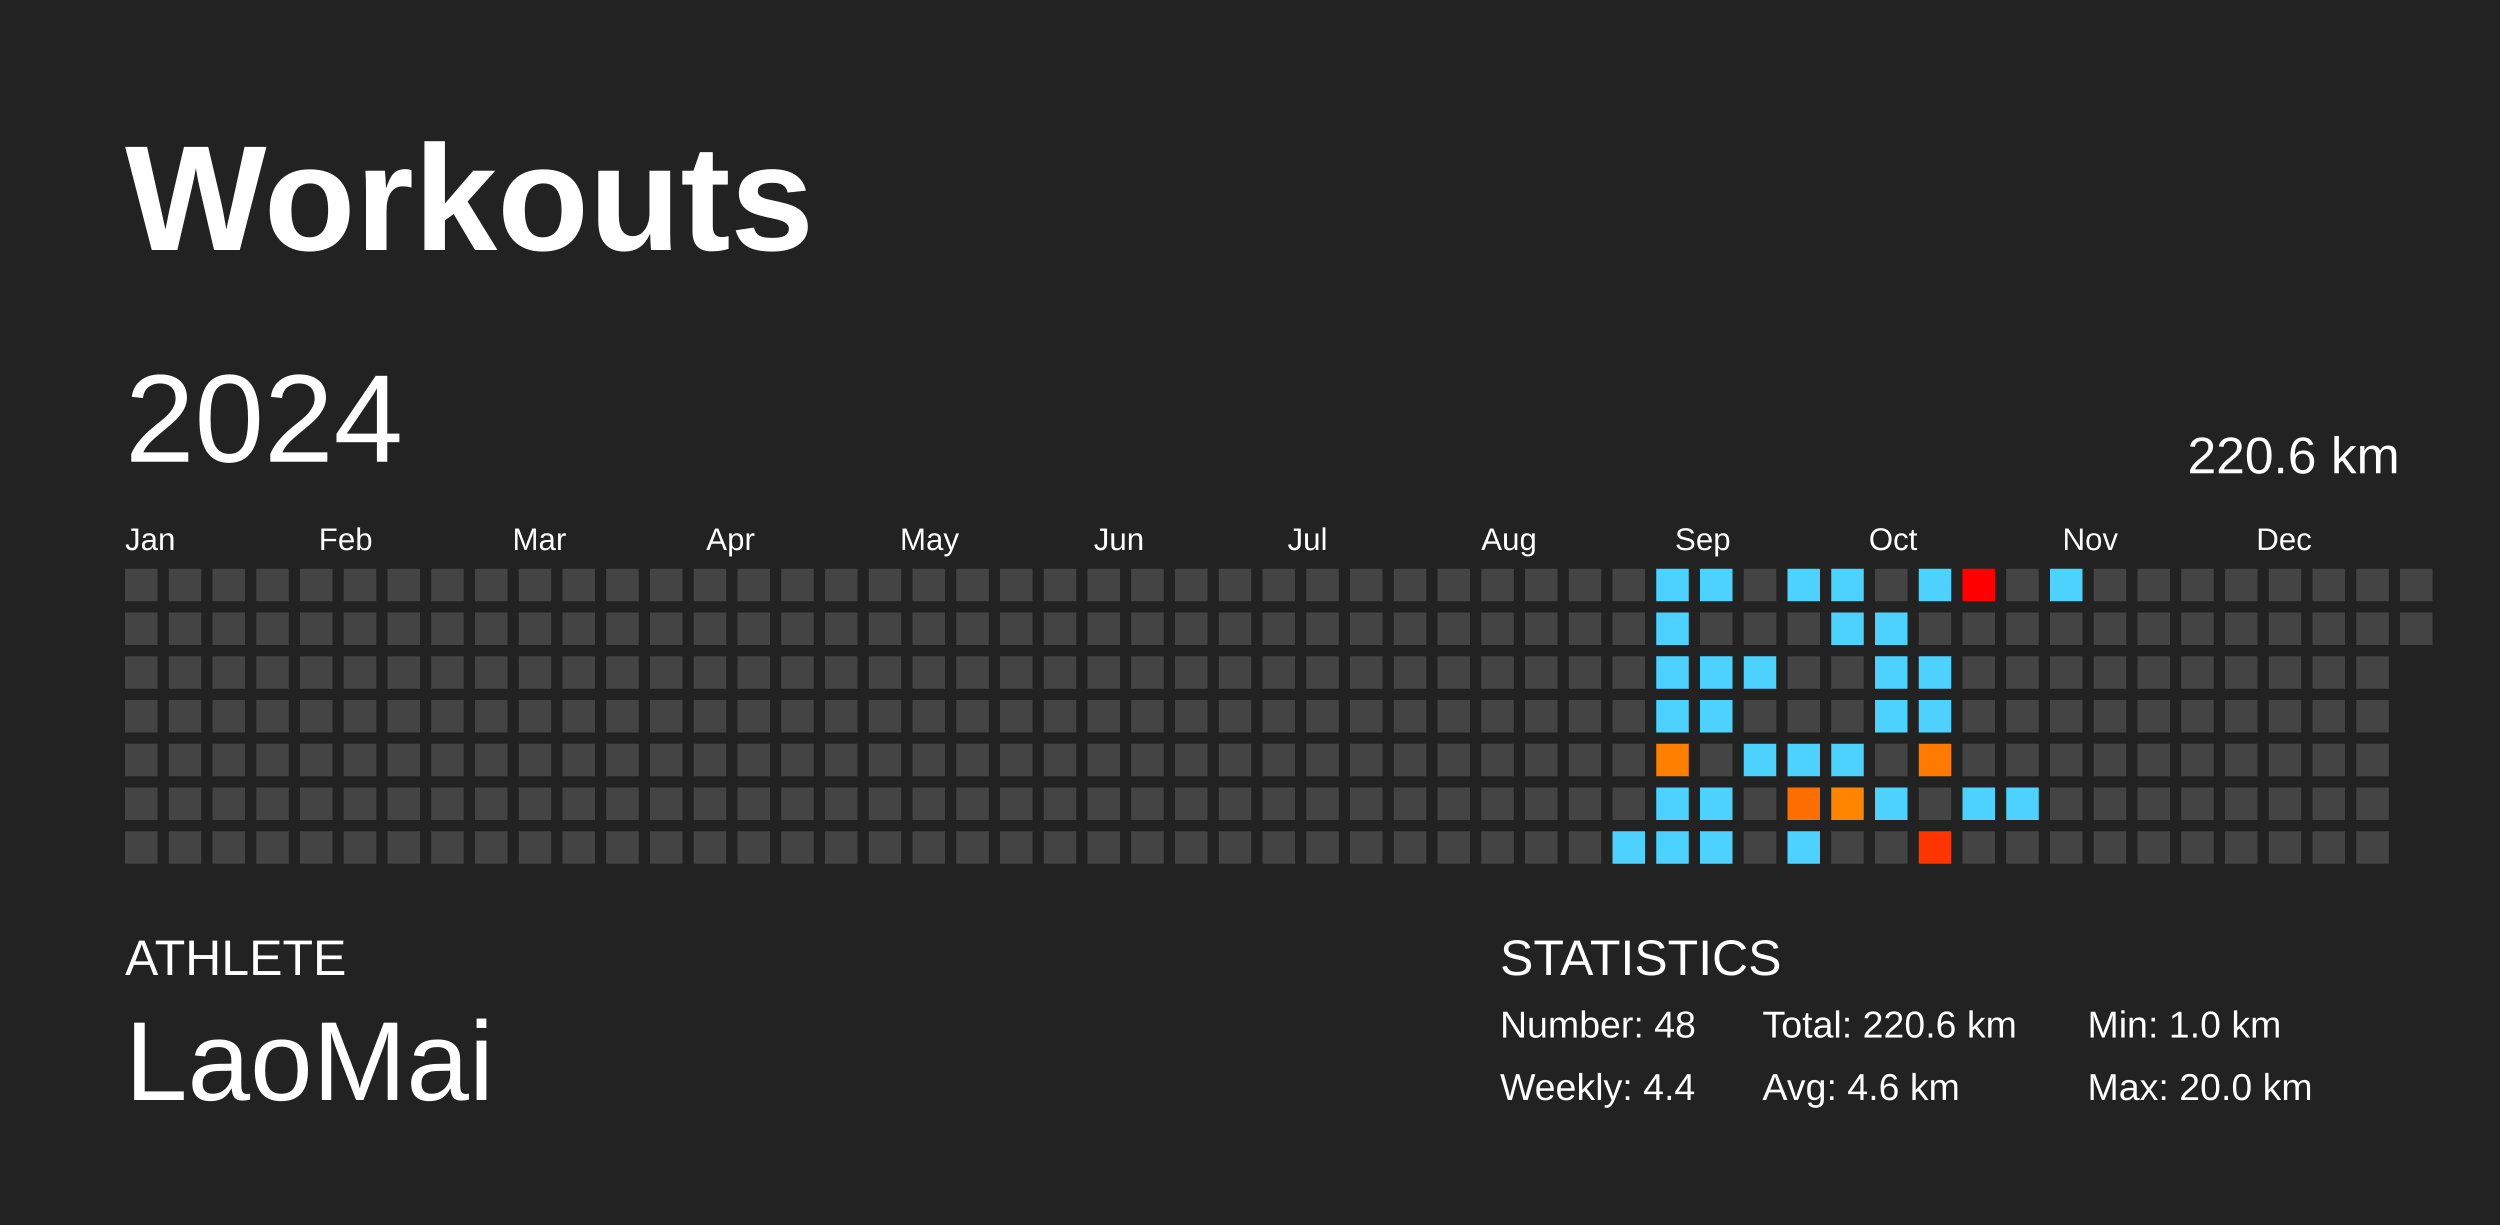
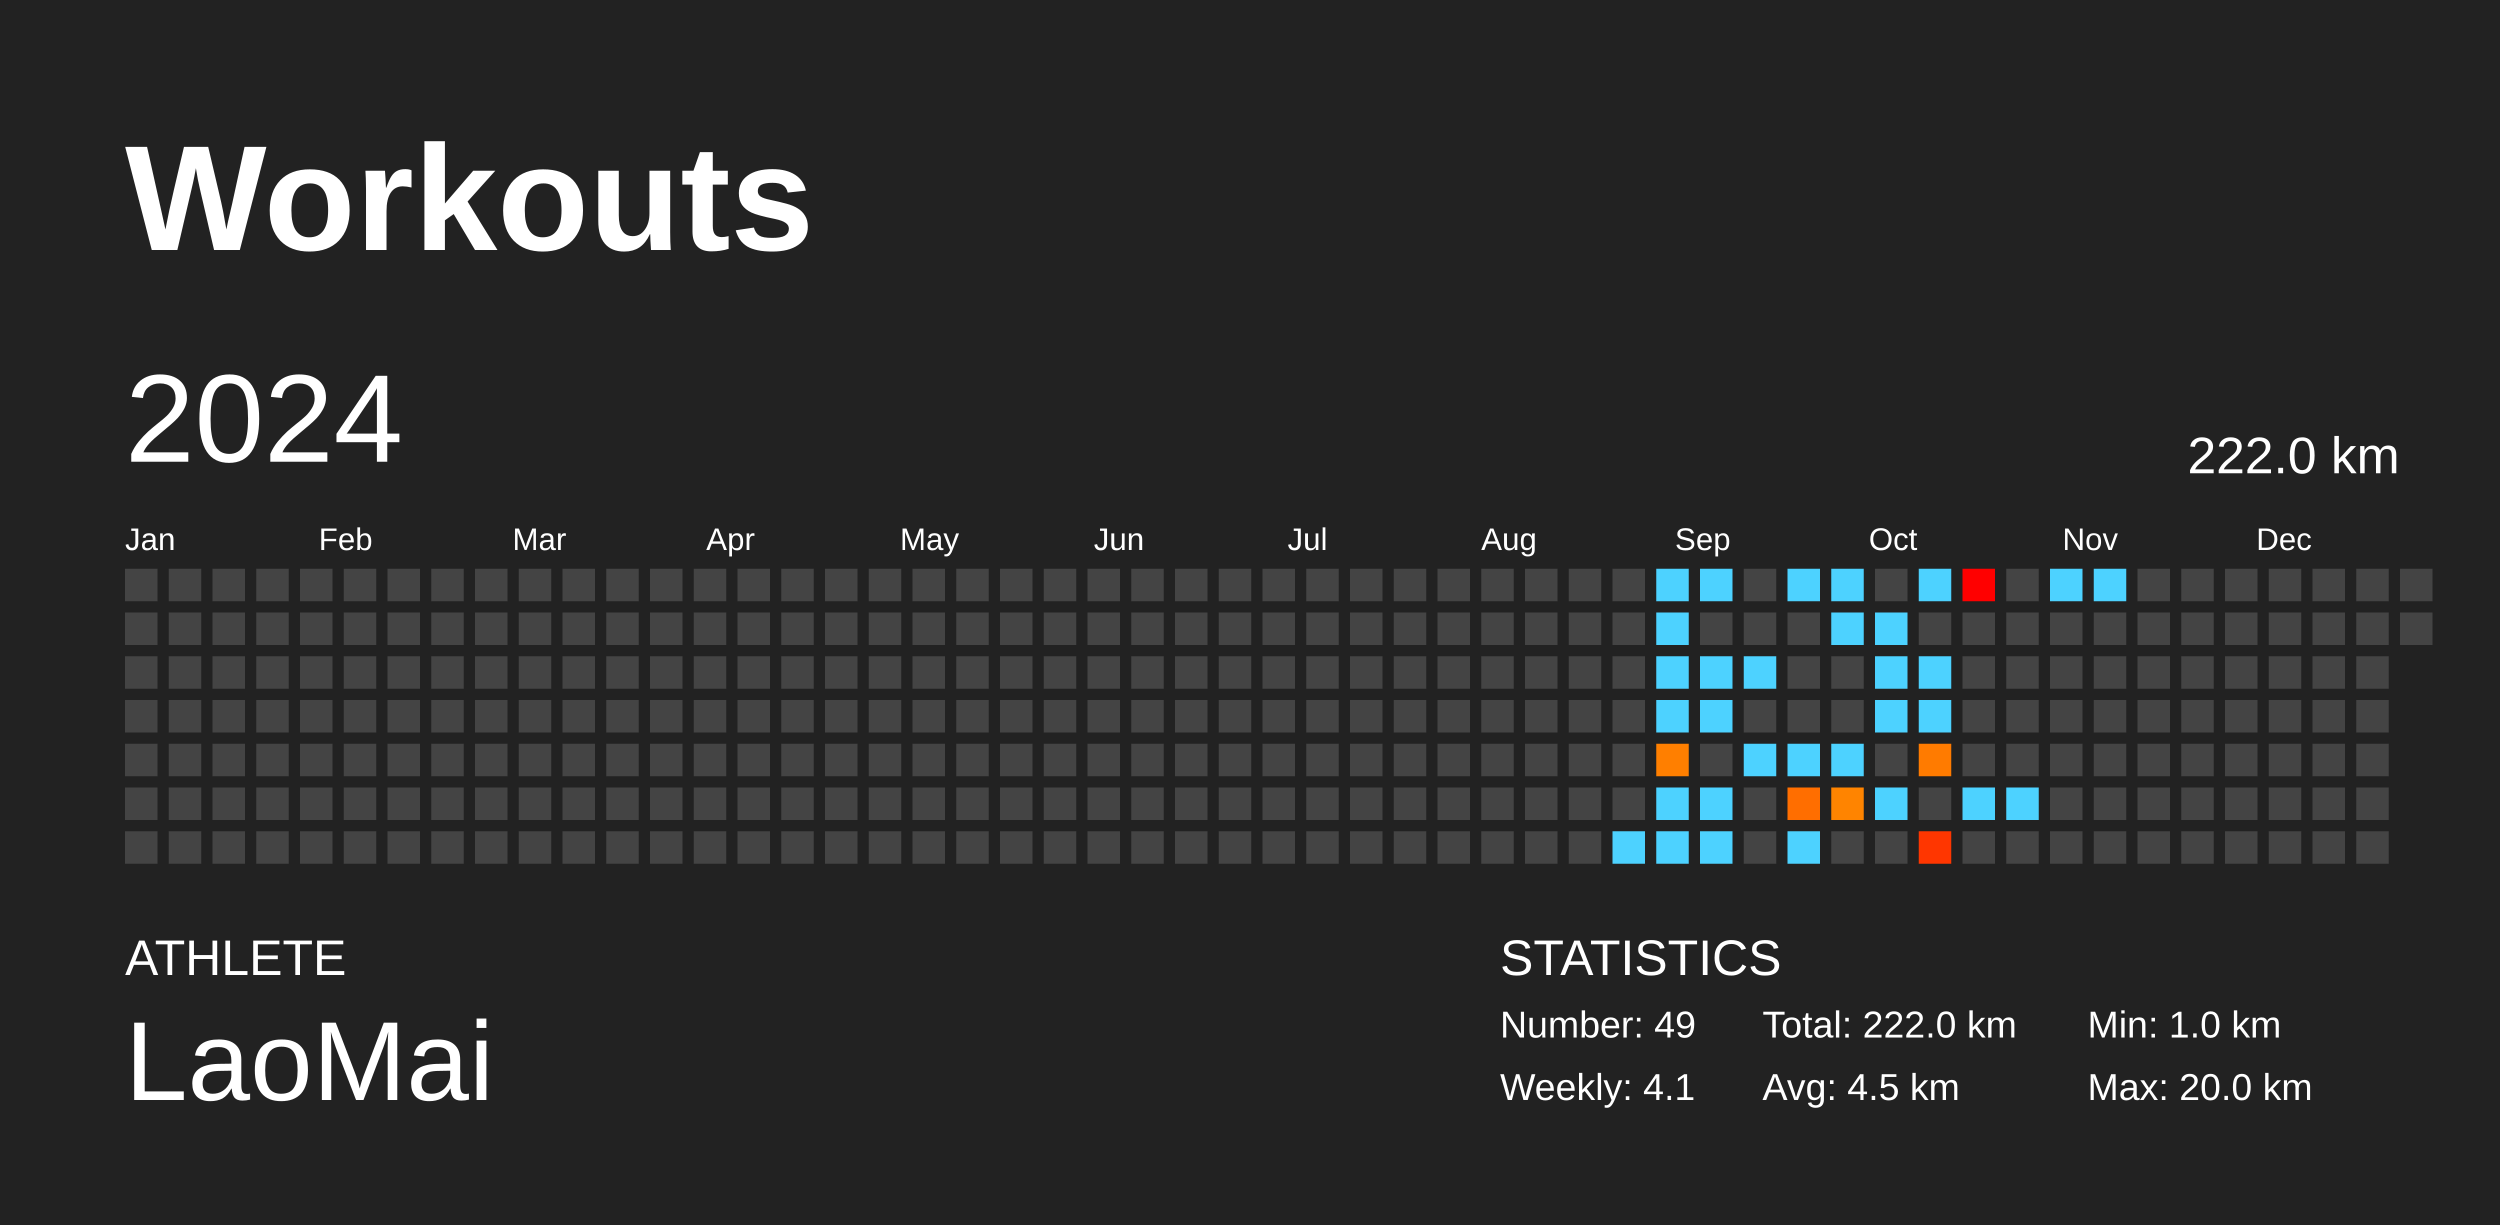
<svg xmlns="http://www.w3.org/2000/svg" baseProfile="full" height="98mm" version="1.1" viewBox="0,0,200,98" width="200mm">
  <defs />
  <rect fill="#222222" height="98" width="200" x="0" y="0" />
  <text fill="#FFFFFF" style="font-size:12px; font-family:Arial; font-weight:bold;" x="10" y="20">Workouts</text>
  <text fill="#FFFFFF" style="font-size:4px; font-family:Arial" x="10" y="78">ATHLETE</text>
  <text fill="#FFFFFF" style="font-size:9px; font-family:Arial" x="10" y="88">LaoMai</text>
  <text fill="#FFFFFF" style="font-size:4px; font-family:Arial" x="120" y="78">STATISTICS</text>
-   <text fill="#FFFFFF" style="font-size:3px; font-family:Arial" x="120" y="83">Number: 48</text>
-   <text fill="#FFFFFF" style="font-size:3px; font-family:Arial" x="120" y="88">Weekly: 4.4</text>
-   <text fill="#FFFFFF" style="font-size:3px; font-family:Arial" x="141" y="83">Total: 220.6 km</text>
-   <text fill="#FFFFFF" style="font-size:3px; font-family:Arial" x="141" y="88">Avg: 4.6 km</text>
+   <text fill="#FFFFFF" style="font-size:3px; font-family:Arial" x="120" y="83">Number: 49</text>
+   <text fill="#FFFFFF" style="font-size:3px; font-family:Arial" x="120" y="88">Weekly: 4.1</text>
+   <text fill="#FFFFFF" style="font-size:3px; font-family:Arial" x="141" y="83">Total: 222.0 km</text>
+   <text fill="#FFFFFF" style="font-size:3px; font-family:Arial" x="141" y="88">Avg: 4.5 km</text>
  <text fill="#FFFFFF" style="font-size:3px; font-family:Arial" x="167" y="83">Min: 1.0 km</text>
  <text fill="#FFFFFF" style="font-size:3px; font-family:Arial" x="167" y="88">Max: 20.0 km</text>
  <text dominant-baseline="hanging" fill="#FFFFFF" style="font-size:10.0px; font-family:Arial;" x="10" y="30">2024</text>
-   <text dominant-baseline="hanging" fill="#FFFFFF" style="font-size:4.125px; font-family:Arial;" x="175" y="35">220.6 km</text>
+   <text dominant-baseline="hanging" fill="#FFFFFF" style="font-size:4.125px; font-family:Arial;" x="175" y="35">222.0 km</text>
  <text fill="#FFFFFF" style="font-size:2.5px; font-family:Arial" x="10.0" y="44">Jan</text>
  <text fill="#FFFFFF" style="font-size:2.5px; font-family:Arial" x="25.5" y="44">Feb</text>
  <text fill="#FFFFFF" style="font-size:2.5px; font-family:Arial" x="41.0" y="44">Mar</text>
  <text fill="#FFFFFF" style="font-size:2.5px; font-family:Arial" x="56.5" y="44">Apr</text>
  <text fill="#FFFFFF" style="font-size:2.5px; font-family:Arial" x="72.0" y="44">May</text>
  <text fill="#FFFFFF" style="font-size:2.5px; font-family:Arial" x="87.5" y="44">Jun</text>
  <text fill="#FFFFFF" style="font-size:2.5px; font-family:Arial" x="103.0" y="44">Jul</text>
  <text fill="#FFFFFF" style="font-size:2.5px; font-family:Arial" x="118.5" y="44">Aug</text>
  <text fill="#FFFFFF" style="font-size:2.5px; font-family:Arial" x="134.0" y="44">Sep</text>
  <text fill="#FFFFFF" style="font-size:2.5px; font-family:Arial" x="149.5" y="44">Oct</text>
  <text fill="#FFFFFF" style="font-size:2.5px; font-family:Arial" x="165.0" y="44">Nov</text>
  <text fill="#FFFFFF" style="font-size:2.5px; font-family:Arial" x="180.5" y="44">Dec</text>
  <rect fill="#444444" height="2.6" width="2.6" x="10.0" y="45.5" />
  <rect fill="#444444" height="2.6" width="2.6" x="10.0" y="49.0" />
  <rect fill="#444444" height="2.6" width="2.6" x="10.0" y="52.5" />
  <rect fill="#444444" height="2.6" width="2.6" x="10.0" y="56.0" />
  <rect fill="#444444" height="2.6" width="2.6" x="10.0" y="59.5" />
  <rect fill="#444444" height="2.6" width="2.6" x="10.0" y="63.0" />
  <rect fill="#444444" height="2.6" width="2.6" x="10.0" y="66.5" />
  <rect fill="#444444" height="2.6" width="2.6" x="13.5" y="45.5" />
  <rect fill="#444444" height="2.6" width="2.6" x="13.5" y="49.0" />
  <rect fill="#444444" height="2.6" width="2.6" x="13.5" y="52.5" />
  <rect fill="#444444" height="2.6" width="2.6" x="13.5" y="56.0" />
  <rect fill="#444444" height="2.6" width="2.6" x="13.5" y="59.5" />
  <rect fill="#444444" height="2.6" width="2.6" x="13.5" y="63.0" />
  <rect fill="#444444" height="2.6" width="2.6" x="13.5" y="66.5" />
  <rect fill="#444444" height="2.6" width="2.6" x="17.0" y="45.5" />
  <rect fill="#444444" height="2.6" width="2.6" x="17.0" y="49.0" />
  <rect fill="#444444" height="2.6" width="2.6" x="17.0" y="52.5" />
  <rect fill="#444444" height="2.6" width="2.6" x="17.0" y="56.0" />
  <rect fill="#444444" height="2.6" width="2.6" x="17.0" y="59.5" />
  <rect fill="#444444" height="2.6" width="2.6" x="17.0" y="63.0" />
  <rect fill="#444444" height="2.6" width="2.6" x="17.0" y="66.5" />
  <rect fill="#444444" height="2.6" width="2.6" x="20.5" y="45.5" />
  <rect fill="#444444" height="2.6" width="2.6" x="20.5" y="49.0" />
  <rect fill="#444444" height="2.6" width="2.6" x="20.5" y="52.5" />
  <rect fill="#444444" height="2.6" width="2.6" x="20.5" y="56.0" />
  <rect fill="#444444" height="2.6" width="2.6" x="20.5" y="59.5" />
  <rect fill="#444444" height="2.6" width="2.6" x="20.5" y="63.0" />
  <rect fill="#444444" height="2.6" width="2.6" x="20.5" y="66.5" />
  <rect fill="#444444" height="2.6" width="2.6" x="24.0" y="45.5" />
  <rect fill="#444444" height="2.6" width="2.6" x="24.0" y="49.0" />
  <rect fill="#444444" height="2.6" width="2.6" x="24.0" y="52.5" />
  <rect fill="#444444" height="2.6" width="2.6" x="24.0" y="56.0" />
  <rect fill="#444444" height="2.6" width="2.6" x="24.0" y="59.5" />
  <rect fill="#444444" height="2.6" width="2.6" x="24.0" y="63.0" />
  <rect fill="#444444" height="2.6" width="2.6" x="24.0" y="66.5" />
  <rect fill="#444444" height="2.6" width="2.6" x="27.5" y="45.5" />
  <rect fill="#444444" height="2.6" width="2.6" x="27.5" y="49.0" />
  <rect fill="#444444" height="2.6" width="2.6" x="27.5" y="52.5" />
  <rect fill="#444444" height="2.6" width="2.6" x="27.5" y="56.0" />
  <rect fill="#444444" height="2.6" width="2.6" x="27.5" y="59.5" />
  <rect fill="#444444" height="2.6" width="2.6" x="27.5" y="63.0" />
  <rect fill="#444444" height="2.6" width="2.6" x="27.5" y="66.5" />
  <rect fill="#444444" height="2.6" width="2.6" x="31.0" y="45.5" />
  <rect fill="#444444" height="2.6" width="2.6" x="31.0" y="49.0" />
  <rect fill="#444444" height="2.6" width="2.6" x="31.0" y="52.5" />
  <rect fill="#444444" height="2.6" width="2.6" x="31.0" y="56.0" />
  <rect fill="#444444" height="2.6" width="2.6" x="31.0" y="59.5" />
  <rect fill="#444444" height="2.6" width="2.6" x="31.0" y="63.0" />
  <rect fill="#444444" height="2.6" width="2.6" x="31.0" y="66.5" />
  <rect fill="#444444" height="2.6" width="2.6" x="34.5" y="45.5" />
  <rect fill="#444444" height="2.6" width="2.6" x="34.5" y="49.0" />
  <rect fill="#444444" height="2.6" width="2.6" x="34.5" y="52.5" />
  <rect fill="#444444" height="2.6" width="2.6" x="34.5" y="56.0" />
  <rect fill="#444444" height="2.6" width="2.6" x="34.5" y="59.5" />
  <rect fill="#444444" height="2.6" width="2.6" x="34.5" y="63.0" />
  <rect fill="#444444" height="2.6" width="2.6" x="34.5" y="66.5" />
  <rect fill="#444444" height="2.6" width="2.6" x="38.0" y="45.5" />
  <rect fill="#444444" height="2.6" width="2.6" x="38.0" y="49.0" />
  <rect fill="#444444" height="2.6" width="2.6" x="38.0" y="52.5" />
  <rect fill="#444444" height="2.6" width="2.6" x="38.0" y="56.0" />
  <rect fill="#444444" height="2.6" width="2.6" x="38.0" y="59.5" />
  <rect fill="#444444" height="2.6" width="2.6" x="38.0" y="63.0" />
  <rect fill="#444444" height="2.6" width="2.6" x="38.0" y="66.5" />
  <rect fill="#444444" height="2.6" width="2.6" x="41.5" y="45.5" />
  <rect fill="#444444" height="2.6" width="2.6" x="41.5" y="49.0" />
  <rect fill="#444444" height="2.6" width="2.6" x="41.5" y="52.5" />
  <rect fill="#444444" height="2.6" width="2.6" x="41.5" y="56.0" />
  <rect fill="#444444" height="2.6" width="2.6" x="41.5" y="59.5" />
  <rect fill="#444444" height="2.6" width="2.6" x="41.5" y="63.0" />
  <rect fill="#444444" height="2.6" width="2.6" x="41.5" y="66.5" />
  <rect fill="#444444" height="2.6" width="2.6" x="45.0" y="45.5" />
  <rect fill="#444444" height="2.6" width="2.6" x="45.0" y="49.0" />
  <rect fill="#444444" height="2.6" width="2.6" x="45.0" y="52.5" />
  <rect fill="#444444" height="2.6" width="2.6" x="45.0" y="56.0" />
  <rect fill="#444444" height="2.6" width="2.6" x="45.0" y="59.5" />
  <rect fill="#444444" height="2.6" width="2.6" x="45.0" y="63.0" />
  <rect fill="#444444" height="2.6" width="2.6" x="45.0" y="66.5" />
  <rect fill="#444444" height="2.6" width="2.6" x="48.5" y="45.5" />
  <rect fill="#444444" height="2.6" width="2.6" x="48.5" y="49.0" />
  <rect fill="#444444" height="2.6" width="2.6" x="48.5" y="52.5" />
  <rect fill="#444444" height="2.6" width="2.6" x="48.5" y="56.0" />
  <rect fill="#444444" height="2.6" width="2.6" x="48.5" y="59.5" />
  <rect fill="#444444" height="2.6" width="2.6" x="48.5" y="63.0" />
  <rect fill="#444444" height="2.6" width="2.6" x="48.5" y="66.5" />
  <rect fill="#444444" height="2.6" width="2.6" x="52.0" y="45.5" />
  <rect fill="#444444" height="2.6" width="2.6" x="52.0" y="49.0" />
  <rect fill="#444444" height="2.6" width="2.6" x="52.0" y="52.5" />
  <rect fill="#444444" height="2.6" width="2.6" x="52.0" y="56.0" />
  <rect fill="#444444" height="2.6" width="2.6" x="52.0" y="59.5" />
  <rect fill="#444444" height="2.6" width="2.6" x="52.0" y="63.0" />
  <rect fill="#444444" height="2.6" width="2.6" x="52.0" y="66.5" />
  <rect fill="#444444" height="2.6" width="2.6" x="55.5" y="45.5" />
  <rect fill="#444444" height="2.6" width="2.6" x="55.5" y="49.0" />
  <rect fill="#444444" height="2.6" width="2.6" x="55.5" y="52.5" />
  <rect fill="#444444" height="2.6" width="2.6" x="55.5" y="56.0" />
  <rect fill="#444444" height="2.6" width="2.6" x="55.5" y="59.5" />
  <rect fill="#444444" height="2.6" width="2.6" x="55.5" y="63.0" />
  <rect fill="#444444" height="2.6" width="2.6" x="55.5" y="66.5" />
  <rect fill="#444444" height="2.6" width="2.6" x="59.0" y="45.5" />
  <rect fill="#444444" height="2.6" width="2.6" x="59.0" y="49.0" />
  <rect fill="#444444" height="2.6" width="2.6" x="59.0" y="52.5" />
  <rect fill="#444444" height="2.6" width="2.6" x="59.0" y="56.0" />
  <rect fill="#444444" height="2.6" width="2.6" x="59.0" y="59.5" />
  <rect fill="#444444" height="2.6" width="2.6" x="59.0" y="63.0" />
  <rect fill="#444444" height="2.6" width="2.6" x="59.0" y="66.5" />
  <rect fill="#444444" height="2.6" width="2.6" x="62.5" y="45.5" />
  <rect fill="#444444" height="2.6" width="2.6" x="62.5" y="49.0" />
  <rect fill="#444444" height="2.6" width="2.6" x="62.5" y="52.5" />
  <rect fill="#444444" height="2.6" width="2.6" x="62.5" y="56.0" />
  <rect fill="#444444" height="2.6" width="2.6" x="62.5" y="59.5" />
  <rect fill="#444444" height="2.6" width="2.6" x="62.5" y="63.0" />
  <rect fill="#444444" height="2.6" width="2.6" x="62.5" y="66.5" />
  <rect fill="#444444" height="2.6" width="2.6" x="66.0" y="45.5" />
  <rect fill="#444444" height="2.6" width="2.6" x="66.0" y="49.0" />
  <rect fill="#444444" height="2.6" width="2.6" x="66.0" y="52.5" />
  <rect fill="#444444" height="2.6" width="2.6" x="66.0" y="56.0" />
  <rect fill="#444444" height="2.6" width="2.6" x="66.0" y="59.5" />
  <rect fill="#444444" height="2.6" width="2.6" x="66.0" y="63.0" />
  <rect fill="#444444" height="2.6" width="2.6" x="66.0" y="66.5" />
  <rect fill="#444444" height="2.6" width="2.6" x="69.5" y="45.5" />
  <rect fill="#444444" height="2.6" width="2.6" x="69.5" y="49.0" />
  <rect fill="#444444" height="2.6" width="2.6" x="69.5" y="52.5" />
  <rect fill="#444444" height="2.6" width="2.6" x="69.5" y="56.0" />
  <rect fill="#444444" height="2.6" width="2.6" x="69.5" y="59.5" />
  <rect fill="#444444" height="2.6" width="2.6" x="69.5" y="63.0" />
  <rect fill="#444444" height="2.6" width="2.6" x="69.5" y="66.5" />
  <rect fill="#444444" height="2.6" width="2.6" x="73.0" y="45.5" />
  <rect fill="#444444" height="2.6" width="2.6" x="73.0" y="49.0" />
  <rect fill="#444444" height="2.6" width="2.6" x="73.0" y="52.5" />
  <rect fill="#444444" height="2.6" width="2.6" x="73.0" y="56.0" />
  <rect fill="#444444" height="2.6" width="2.6" x="73.0" y="59.5" />
  <rect fill="#444444" height="2.6" width="2.6" x="73.0" y="63.0" />
  <rect fill="#444444" height="2.6" width="2.6" x="73.0" y="66.5" />
  <rect fill="#444444" height="2.6" width="2.6" x="76.5" y="45.5" />
  <rect fill="#444444" height="2.6" width="2.6" x="76.5" y="49.0" />
  <rect fill="#444444" height="2.6" width="2.6" x="76.5" y="52.5" />
  <rect fill="#444444" height="2.6" width="2.6" x="76.5" y="56.0" />
  <rect fill="#444444" height="2.6" width="2.6" x="76.5" y="59.5" />
  <rect fill="#444444" height="2.6" width="2.6" x="76.5" y="63.0" />
  <rect fill="#444444" height="2.6" width="2.6" x="76.5" y="66.5" />
  <rect fill="#444444" height="2.6" width="2.6" x="80.0" y="45.5" />
  <rect fill="#444444" height="2.6" width="2.6" x="80.0" y="49.0" />
  <rect fill="#444444" height="2.6" width="2.6" x="80.0" y="52.5" />
  <rect fill="#444444" height="2.6" width="2.6" x="80.0" y="56.0" />
  <rect fill="#444444" height="2.6" width="2.6" x="80.0" y="59.5" />
  <rect fill="#444444" height="2.6" width="2.6" x="80.0" y="63.0" />
  <rect fill="#444444" height="2.6" width="2.6" x="80.0" y="66.5" />
  <rect fill="#444444" height="2.6" width="2.6" x="83.5" y="45.5" />
  <rect fill="#444444" height="2.6" width="2.6" x="83.5" y="49.0" />
  <rect fill="#444444" height="2.6" width="2.6" x="83.5" y="52.5" />
  <rect fill="#444444" height="2.6" width="2.6" x="83.5" y="56.0" />
  <rect fill="#444444" height="2.6" width="2.6" x="83.5" y="59.5" />
  <rect fill="#444444" height="2.6" width="2.6" x="83.5" y="63.0" />
  <rect fill="#444444" height="2.6" width="2.6" x="83.5" y="66.5" />
  <rect fill="#444444" height="2.6" width="2.6" x="87.0" y="45.5" />
  <rect fill="#444444" height="2.6" width="2.6" x="87.0" y="49.0" />
  <rect fill="#444444" height="2.6" width="2.6" x="87.0" y="52.5" />
  <rect fill="#444444" height="2.6" width="2.6" x="87.0" y="56.0" />
  <rect fill="#444444" height="2.6" width="2.6" x="87.0" y="59.5" />
  <rect fill="#444444" height="2.6" width="2.6" x="87.0" y="63.0" />
  <rect fill="#444444" height="2.6" width="2.6" x="87.0" y="66.5" />
  <rect fill="#444444" height="2.6" width="2.6" x="90.5" y="45.5" />
  <rect fill="#444444" height="2.6" width="2.6" x="90.5" y="49.0" />
  <rect fill="#444444" height="2.6" width="2.6" x="90.5" y="52.5" />
  <rect fill="#444444" height="2.6" width="2.6" x="90.5" y="56.0" />
  <rect fill="#444444" height="2.6" width="2.6" x="90.5" y="59.5" />
  <rect fill="#444444" height="2.6" width="2.6" x="90.5" y="63.0" />
  <rect fill="#444444" height="2.6" width="2.6" x="90.5" y="66.5" />
  <rect fill="#444444" height="2.6" width="2.6" x="94.0" y="45.5" />
  <rect fill="#444444" height="2.6" width="2.6" x="94.0" y="49.0" />
  <rect fill="#444444" height="2.6" width="2.6" x="94.0" y="52.5" />
  <rect fill="#444444" height="2.6" width="2.6" x="94.0" y="56.0" />
  <rect fill="#444444" height="2.6" width="2.6" x="94.0" y="59.5" />
  <rect fill="#444444" height="2.6" width="2.6" x="94.0" y="63.0" />
  <rect fill="#444444" height="2.6" width="2.6" x="94.0" y="66.5" />
  <rect fill="#444444" height="2.6" width="2.6" x="97.5" y="45.5" />
  <rect fill="#444444" height="2.6" width="2.6" x="97.5" y="49.0" />
  <rect fill="#444444" height="2.6" width="2.6" x="97.5" y="52.5" />
  <rect fill="#444444" height="2.6" width="2.6" x="97.5" y="56.0" />
  <rect fill="#444444" height="2.6" width="2.6" x="97.5" y="59.5" />
  <rect fill="#444444" height="2.6" width="2.6" x="97.5" y="63.0" />
  <rect fill="#444444" height="2.6" width="2.6" x="97.5" y="66.5" />
  <rect fill="#444444" height="2.6" width="2.6" x="101.0" y="45.5" />
  <rect fill="#444444" height="2.6" width="2.6" x="101.0" y="49.0" />
  <rect fill="#444444" height="2.6" width="2.6" x="101.0" y="52.5" />
  <rect fill="#444444" height="2.6" width="2.6" x="101.0" y="56.0" />
  <rect fill="#444444" height="2.6" width="2.6" x="101.0" y="59.5" />
  <rect fill="#444444" height="2.6" width="2.6" x="101.0" y="63.0" />
  <rect fill="#444444" height="2.6" width="2.6" x="101.0" y="66.5" />
  <rect fill="#444444" height="2.6" width="2.6" x="104.5" y="45.5" />
  <rect fill="#444444" height="2.6" width="2.6" x="104.5" y="49.0" />
  <rect fill="#444444" height="2.6" width="2.6" x="104.5" y="52.5" />
  <rect fill="#444444" height="2.6" width="2.6" x="104.5" y="56.0" />
  <rect fill="#444444" height="2.6" width="2.6" x="104.5" y="59.5" />
  <rect fill="#444444" height="2.6" width="2.6" x="104.5" y="63.0" />
  <rect fill="#444444" height="2.6" width="2.6" x="104.5" y="66.5" />
  <rect fill="#444444" height="2.6" width="2.6" x="108.0" y="45.5" />
  <rect fill="#444444" height="2.6" width="2.6" x="108.0" y="49.0" />
  <rect fill="#444444" height="2.6" width="2.6" x="108.0" y="52.5" />
  <rect fill="#444444" height="2.6" width="2.6" x="108.0" y="56.0" />
  <rect fill="#444444" height="2.6" width="2.6" x="108.0" y="59.5" />
  <rect fill="#444444" height="2.6" width="2.6" x="108.0" y="63.0" />
  <rect fill="#444444" height="2.6" width="2.6" x="108.0" y="66.5" />
  <rect fill="#444444" height="2.6" width="2.6" x="111.5" y="45.5" />
  <rect fill="#444444" height="2.6" width="2.6" x="111.5" y="49.0" />
  <rect fill="#444444" height="2.6" width="2.6" x="111.5" y="52.5" />
  <rect fill="#444444" height="2.6" width="2.6" x="111.5" y="56.0" />
  <rect fill="#444444" height="2.6" width="2.6" x="111.5" y="59.5" />
  <rect fill="#444444" height="2.6" width="2.6" x="111.5" y="63.0" />
  <rect fill="#444444" height="2.6" width="2.6" x="111.5" y="66.5" />
  <rect fill="#444444" height="2.6" width="2.6" x="115.0" y="45.5" />
  <rect fill="#444444" height="2.6" width="2.6" x="115.0" y="49.0" />
  <rect fill="#444444" height="2.6" width="2.6" x="115.0" y="52.5" />
  <rect fill="#444444" height="2.6" width="2.6" x="115.0" y="56.0" />
  <rect fill="#444444" height="2.6" width="2.6" x="115.0" y="59.5" />
  <rect fill="#444444" height="2.6" width="2.6" x="115.0" y="63.0" />
  <rect fill="#444444" height="2.6" width="2.6" x="115.0" y="66.5" />
  <rect fill="#444444" height="2.6" width="2.6" x="118.5" y="45.5" />
  <rect fill="#444444" height="2.6" width="2.6" x="118.5" y="49.0" />
  <rect fill="#444444" height="2.6" width="2.6" x="118.5" y="52.5" />
  <rect fill="#444444" height="2.6" width="2.6" x="118.5" y="56.0" />
  <rect fill="#444444" height="2.6" width="2.6" x="118.5" y="59.5" />
  <rect fill="#444444" height="2.6" width="2.6" x="118.5" y="63.0" />
  <rect fill="#444444" height="2.6" width="2.6" x="118.5" y="66.5" />
  <rect fill="#444444" height="2.6" width="2.6" x="122.0" y="45.5" />
  <rect fill="#444444" height="2.6" width="2.6" x="122.0" y="49.0" />
  <rect fill="#444444" height="2.6" width="2.6" x="122.0" y="52.5" />
  <rect fill="#444444" height="2.6" width="2.6" x="122.0" y="56.0" />
  <rect fill="#444444" height="2.6" width="2.6" x="122.0" y="59.5" />
  <rect fill="#444444" height="2.6" width="2.6" x="122.0" y="63.0" />
  <rect fill="#444444" height="2.6" width="2.6" x="122.0" y="66.5" />
  <rect fill="#444444" height="2.6" width="2.6" x="125.5" y="45.5" />
  <rect fill="#444444" height="2.6" width="2.6" x="125.5" y="49.0" />
  <rect fill="#444444" height="2.6" width="2.6" x="125.5" y="52.5" />
  <rect fill="#444444" height="2.6" width="2.6" x="125.5" y="56.0" />
  <rect fill="#444444" height="2.6" width="2.6" x="125.5" y="59.5" />
  <rect fill="#444444" height="2.6" width="2.6" x="125.5" y="63.0" />
  <rect fill="#444444" height="2.6" width="2.6" x="125.5" y="66.5" />
  <rect fill="#444444" height="2.6" width="2.6" x="129.0" y="45.5" />
  <rect fill="#444444" height="2.6" width="2.6" x="129.0" y="49.0" />
  <rect fill="#444444" height="2.6" width="2.6" x="129.0" y="52.5" />
  <rect fill="#444444" height="2.6" width="2.6" x="129.0" y="56.0" />
  <rect fill="#444444" height="2.6" width="2.6" x="129.0" y="59.5" />
  <rect fill="#444444" height="2.6" width="2.6" x="129.0" y="63.0" />
  <rect fill="#4dd2ff" height="2.6" width="2.6" x="129.0" y="66.5" />
  <rect fill="#4dd2ff" height="2.6" width="2.6" x="132.5" y="45.5" />
  <rect fill="#4dd2ff" height="2.6" width="2.6" x="132.5" y="49.0" />
  <rect fill="#4dd2ff" height="2.6" width="2.6" x="132.5" y="52.5" />
  <rect fill="#4dd2ff" height="2.6" width="2.6" x="132.5" y="56.0" />
  <rect fill="#ff7f00" height="2.6" width="2.6" x="132.5" y="59.5" />
  <rect fill="#4dd2ff" height="2.6" width="2.6" x="132.5" y="63.0" />
  <rect fill="#4dd2ff" height="2.6" width="2.6" x="132.5" y="66.5" />
  <rect fill="#4dd2ff" height="2.6" width="2.6" x="136.0" y="45.5" />
  <rect fill="#444444" height="2.6" width="2.6" x="136.0" y="49.0" />
  <rect fill="#4dd2ff" height="2.6" width="2.6" x="136.0" y="52.5" />
  <rect fill="#4dd2ff" height="2.6" width="2.6" x="136.0" y="56.0" />
  <rect fill="#444444" height="2.6" width="2.6" x="136.0" y="59.5" />
  <rect fill="#4dd2ff" height="2.6" width="2.6" x="136.0" y="63.0" />
  <rect fill="#4dd2ff" height="2.6" width="2.6" x="136.0" y="66.5" />
  <rect fill="#444444" height="2.6" width="2.6" x="139.5" y="45.5" />
  <rect fill="#444444" height="2.6" width="2.6" x="139.5" y="49.0" />
  <rect fill="#4dd2ff" height="2.6" width="2.6" x="139.5" y="52.5" />
  <rect fill="#444444" height="2.6" width="2.6" x="139.5" y="56.0" />
  <rect fill="#4dd2ff" height="2.6" width="2.6" x="139.5" y="59.5" />
  <rect fill="#444444" height="2.6" width="2.6" x="139.5" y="63.0" />
  <rect fill="#444444" height="2.6" width="2.6" x="139.5" y="66.5" />
  <rect fill="#4dd2ff" height="2.6" width="2.6" x="143.0" y="45.5" />
  <rect fill="#444444" height="2.6" width="2.6" x="143.0" y="49.0" />
  <rect fill="#444444" height="2.6" width="2.6" x="143.0" y="52.5" />
  <rect fill="#444444" height="2.6" width="2.6" x="143.0" y="56.0" />
  <rect fill="#4dd2ff" height="2.6" width="2.6" x="143.0" y="59.5" />
  <rect fill="#ff6e00" height="2.6" width="2.6" x="143.0" y="63.0" />
  <rect fill="#4dd2ff" height="2.6" width="2.6" x="143.0" y="66.5" />
  <rect fill="#4dd2ff" height="2.6" width="2.6" x="146.5" y="45.5" />
  <rect fill="#4dd2ff" height="2.6" width="2.6" x="146.5" y="49.0" />
  <rect fill="#444444" height="2.6" width="2.6" x="146.5" y="52.5" />
  <rect fill="#444444" height="2.6" width="2.6" x="146.5" y="56.0" />
  <rect fill="#4dd2ff" height="2.6" width="2.6" x="146.5" y="59.5" />
  <rect fill="#ff8400" height="2.6" width="2.6" x="146.5" y="63.0" />
  <rect fill="#444444" height="2.6" width="2.6" x="146.5" y="66.5" />
  <rect fill="#444444" height="2.6" width="2.6" x="150.0" y="45.5" />
  <rect fill="#4dd2ff" height="2.6" width="2.6" x="150.0" y="49.0" />
  <rect fill="#4dd2ff" height="2.6" width="2.6" x="150.0" y="52.5" />
  <rect fill="#4dd2ff" height="2.6" width="2.6" x="150.0" y="56.0" />
  <rect fill="#444444" height="2.6" width="2.6" x="150.0" y="59.5" />
  <rect fill="#4dd2ff" height="2.6" width="2.6" x="150.0" y="63.0" />
  <rect fill="#444444" height="2.6" width="2.6" x="150.0" y="66.5" />
  <rect fill="#4dd2ff" height="2.6" width="2.6" x="153.5" y="45.5" />
  <rect fill="#444444" height="2.6" width="2.6" x="153.5" y="49.0" />
  <rect fill="#4dd2ff" height="2.6" width="2.6" x="153.5" y="52.5" />
  <rect fill="#4dd2ff" height="2.6" width="2.6" x="153.5" y="56.0" />
  <rect fill="#ff7b00" height="2.6" width="2.6" x="153.5" y="59.5" />
  <rect fill="#444444" height="2.6" width="2.6" x="153.5" y="63.0" />
  <rect fill="#ff3600" height="2.6" width="2.6" x="153.5" y="66.5" />
  <rect fill="red" height="2.6" width="2.6" x="157.0" y="45.5" />
  <rect fill="#444444" height="2.6" width="2.6" x="157.0" y="49.0" />
  <rect fill="#444444" height="2.6" width="2.6" x="157.0" y="52.5" />
  <rect fill="#444444" height="2.6" width="2.6" x="157.0" y="56.0" />
  <rect fill="#444444" height="2.6" width="2.6" x="157.0" y="59.5" />
  <rect fill="#4dd2ff" height="2.6" width="2.6" x="157.0" y="63.0" />
  <rect fill="#444444" height="2.6" width="2.6" x="157.0" y="66.5" />
  <rect fill="#444444" height="2.6" width="2.6" x="160.5" y="45.5" />
  <rect fill="#444444" height="2.6" width="2.6" x="160.5" y="49.0" />
  <rect fill="#444444" height="2.6" width="2.6" x="160.5" y="52.5" />
  <rect fill="#444444" height="2.6" width="2.6" x="160.5" y="56.0" />
  <rect fill="#444444" height="2.6" width="2.6" x="160.5" y="59.5" />
  <rect fill="#4dd2ff" height="2.6" width="2.6" x="160.5" y="63.0" />
  <rect fill="#444444" height="2.6" width="2.6" x="160.5" y="66.5" />
  <rect fill="#4dd2ff" height="2.6" width="2.6" x="164.0" y="45.5" />
  <rect fill="#444444" height="2.6" width="2.6" x="164.0" y="49.0" />
  <rect fill="#444444" height="2.6" width="2.6" x="164.0" y="52.5" />
  <rect fill="#444444" height="2.6" width="2.6" x="164.0" y="56.0" />
  <rect fill="#444444" height="2.6" width="2.6" x="164.0" y="59.5" />
  <rect fill="#444444" height="2.6" width="2.6" x="164.0" y="63.0" />
  <rect fill="#444444" height="2.6" width="2.6" x="164.0" y="66.5" />
-   <rect fill="#444444" height="2.6" width="2.6" x="167.5" y="45.5" />
+   <rect fill="#4dd2ff" height="2.6" width="2.6" x="167.5" y="45.5" />
  <rect fill="#444444" height="2.6" width="2.6" x="167.5" y="49.0" />
  <rect fill="#444444" height="2.6" width="2.6" x="167.5" y="52.5" />
  <rect fill="#444444" height="2.6" width="2.6" x="167.5" y="56.0" />
  <rect fill="#444444" height="2.6" width="2.6" x="167.5" y="59.5" />
  <rect fill="#444444" height="2.6" width="2.6" x="167.5" y="63.0" />
  <rect fill="#444444" height="2.6" width="2.6" x="167.5" y="66.5" />
  <rect fill="#444444" height="2.6" width="2.6" x="171.0" y="45.5" />
  <rect fill="#444444" height="2.6" width="2.6" x="171.0" y="49.0" />
  <rect fill="#444444" height="2.6" width="2.6" x="171.0" y="52.5" />
  <rect fill="#444444" height="2.6" width="2.6" x="171.0" y="56.0" />
  <rect fill="#444444" height="2.6" width="2.6" x="171.0" y="59.5" />
  <rect fill="#444444" height="2.6" width="2.6" x="171.0" y="63.0" />
  <rect fill="#444444" height="2.6" width="2.6" x="171.0" y="66.5" />
  <rect fill="#444444" height="2.6" width="2.6" x="174.5" y="45.5" />
  <rect fill="#444444" height="2.6" width="2.6" x="174.5" y="49.0" />
  <rect fill="#444444" height="2.6" width="2.6" x="174.5" y="52.5" />
  <rect fill="#444444" height="2.6" width="2.6" x="174.5" y="56.0" />
  <rect fill="#444444" height="2.6" width="2.6" x="174.5" y="59.5" />
  <rect fill="#444444" height="2.6" width="2.6" x="174.5" y="63.0" />
  <rect fill="#444444" height="2.6" width="2.6" x="174.5" y="66.5" />
  <rect fill="#444444" height="2.6" width="2.6" x="178.0" y="45.5" />
  <rect fill="#444444" height="2.6" width="2.6" x="178.0" y="49.0" />
  <rect fill="#444444" height="2.6" width="2.6" x="178.0" y="52.5" />
  <rect fill="#444444" height="2.6" width="2.6" x="178.0" y="56.0" />
  <rect fill="#444444" height="2.6" width="2.6" x="178.0" y="59.5" />
  <rect fill="#444444" height="2.6" width="2.6" x="178.0" y="63.0" />
  <rect fill="#444444" height="2.6" width="2.6" x="178.0" y="66.5" />
  <rect fill="#444444" height="2.6" width="2.6" x="181.5" y="45.5" />
  <rect fill="#444444" height="2.6" width="2.6" x="181.5" y="49.0" />
  <rect fill="#444444" height="2.6" width="2.6" x="181.5" y="52.5" />
  <rect fill="#444444" height="2.6" width="2.6" x="181.5" y="56.0" />
  <rect fill="#444444" height="2.6" width="2.6" x="181.5" y="59.5" />
  <rect fill="#444444" height="2.6" width="2.6" x="181.5" y="63.0" />
  <rect fill="#444444" height="2.6" width="2.6" x="181.5" y="66.5" />
  <rect fill="#444444" height="2.6" width="2.6" x="185.0" y="45.5" />
  <rect fill="#444444" height="2.6" width="2.6" x="185.0" y="49.0" />
  <rect fill="#444444" height="2.6" width="2.6" x="185.0" y="52.5" />
  <rect fill="#444444" height="2.6" width="2.6" x="185.0" y="56.0" />
  <rect fill="#444444" height="2.6" width="2.6" x="185.0" y="59.5" />
  <rect fill="#444444" height="2.6" width="2.6" x="185.0" y="63.0" />
  <rect fill="#444444" height="2.6" width="2.6" x="185.0" y="66.5" />
  <rect fill="#444444" height="2.6" width="2.6" x="188.5" y="45.5" />
  <rect fill="#444444" height="2.6" width="2.6" x="188.5" y="49.0" />
  <rect fill="#444444" height="2.6" width="2.6" x="188.5" y="52.5" />
  <rect fill="#444444" height="2.6" width="2.6" x="188.5" y="56.0" />
  <rect fill="#444444" height="2.6" width="2.6" x="188.5" y="59.5" />
  <rect fill="#444444" height="2.6" width="2.6" x="188.5" y="63.0" />
  <rect fill="#444444" height="2.6" width="2.6" x="188.5" y="66.5" />
  <rect fill="#444444" height="2.6" width="2.6" x="192.0" y="45.5" />
  <rect fill="#444444" height="2.6" width="2.6" x="192.0" y="49.0" />
</svg>
